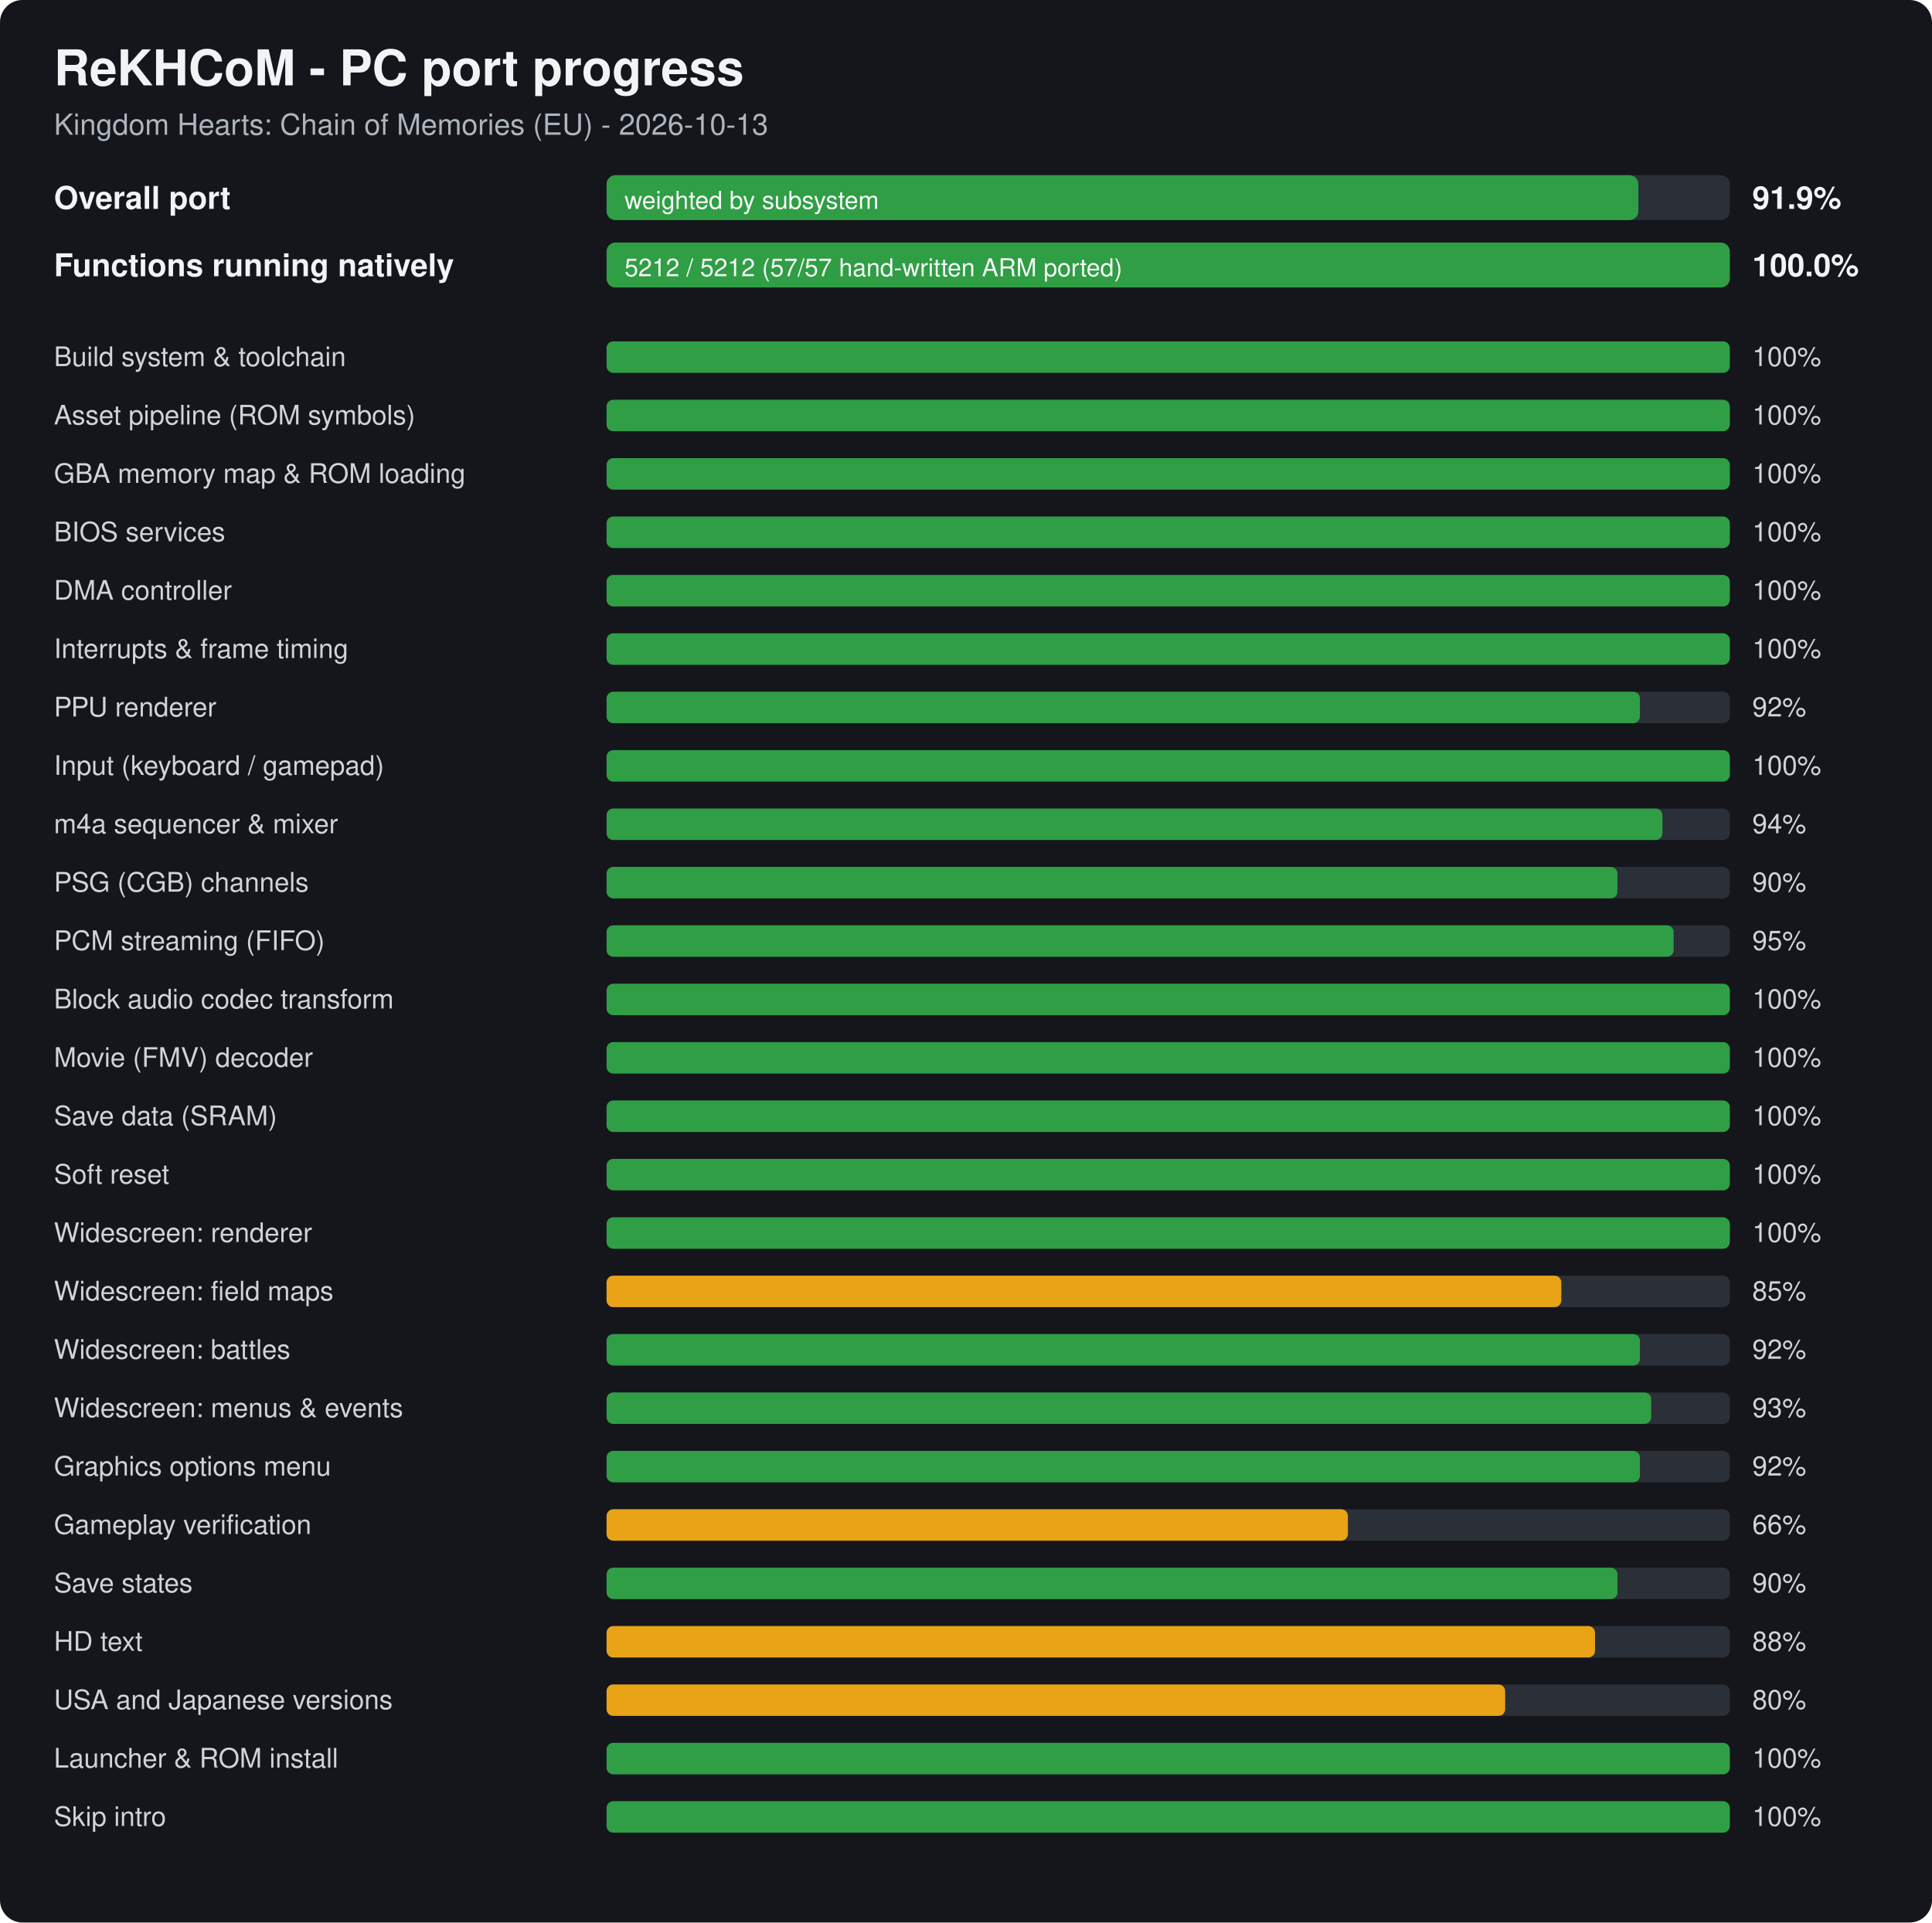
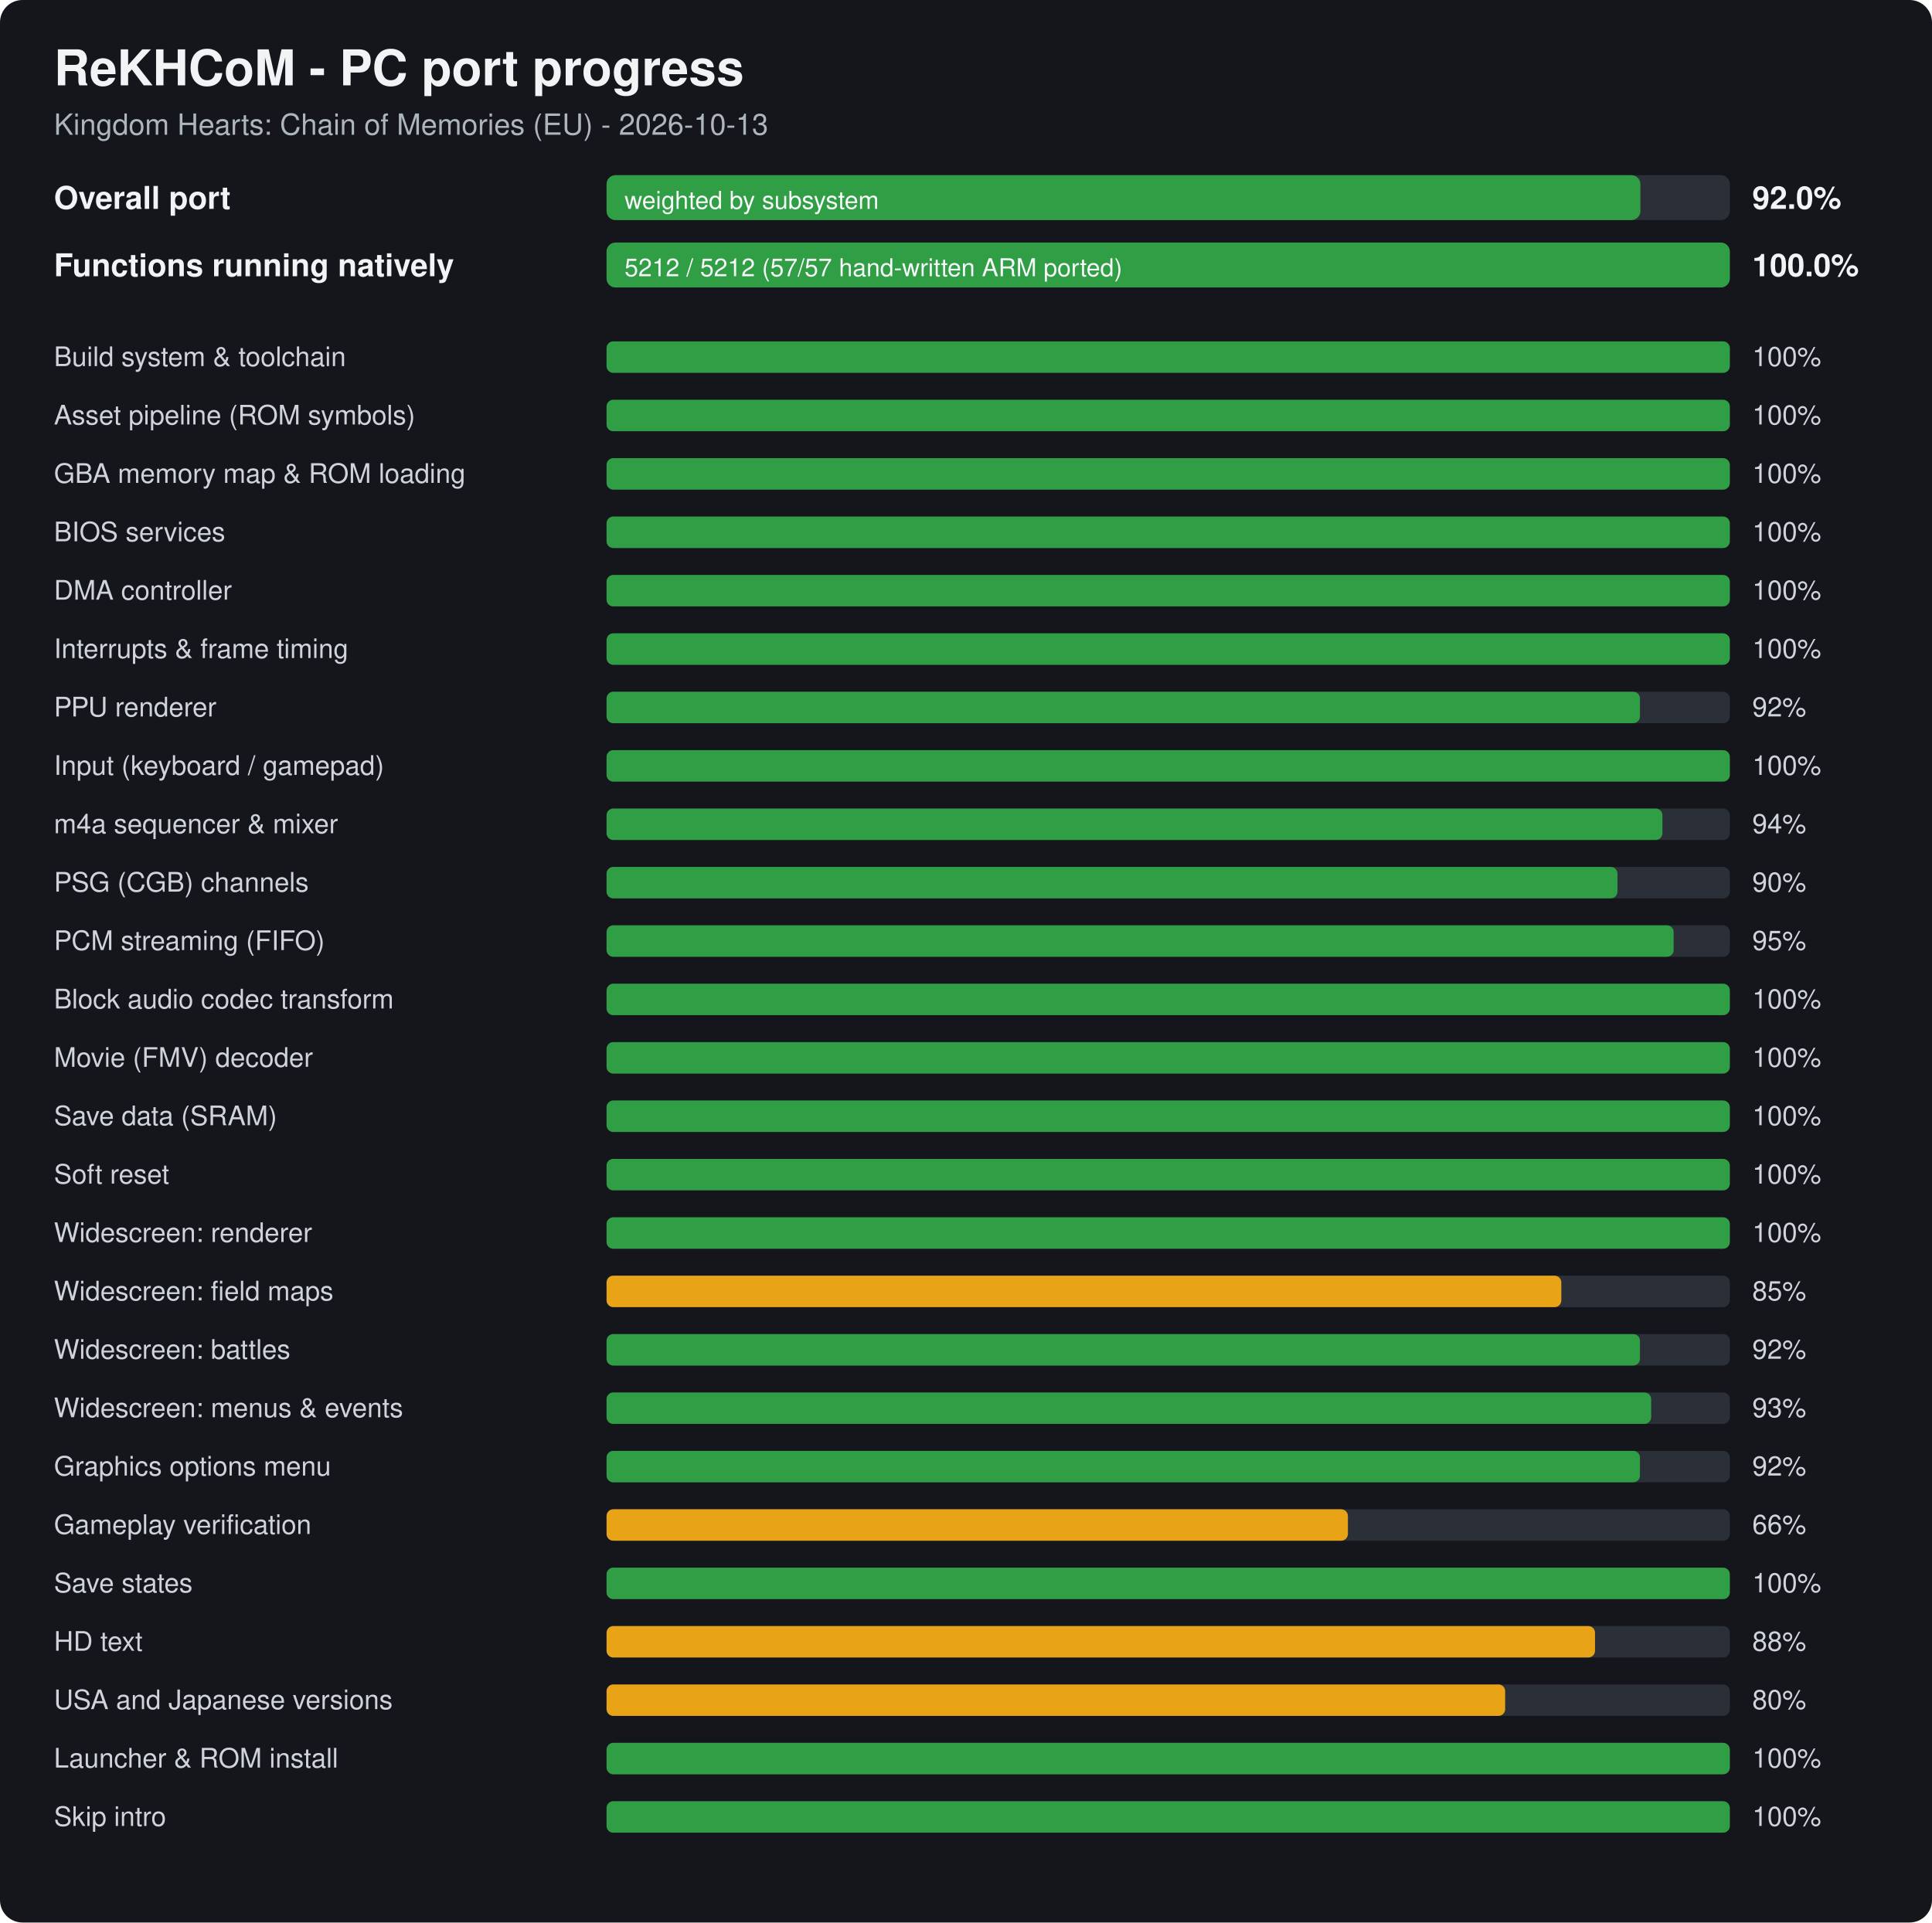
<svg xmlns="http://www.w3.org/2000/svg" width="860" height="856" viewBox="0 0 860 856" font-family="Segoe UI, Helvetica, Arial, sans-serif">
  <rect width="860" height="856" rx="10" fill="#14161c" />
  <text x="24" y="38" font-size="22" font-weight="700" fill="#f1f3f5">ReKHCoM - PC port progress</text>
  <text x="24" y="60" font-size="13" fill="#adb5bd">Kingdom Hearts: Chain of Memories (EU) - 2026-10-13</text>
  <text x="24" y="93" font-size="14" font-weight="600" fill="#f1f3f5">Overall port</text>
  <rect x="270" y="78" width="500" height="20" rx="4" fill="#2b2f38" />
-   <rect x="270" y="78" width="459.3" height="20" rx="4" fill="#2f9e44" />
-   <text x="780" y="93" font-size="14" font-weight="700" fill="#f1f3f5">91.9%</text>
+   <rect x="270" y="78" width="460.2" height="20" rx="4" fill="#2f9e44" />
+   <text x="780" y="93" font-size="14" font-weight="700" fill="#f1f3f5">92.0%</text>
  <text x="278" y="93" font-size="11" fill="#f8f9fa">weighted by subsystem</text>
  <text x="24" y="123" font-size="14" font-weight="600" fill="#f1f3f5">Functions running natively</text>
  <rect x="270" y="108" width="500" height="20" rx="4" fill="#2b2f38" />
  <rect x="270" y="108" width="500.0" height="20" rx="4" fill="#2f9e44" />
  <text x="780" y="123" font-size="14" font-weight="700" fill="#f1f3f5">100.0%</text>
  <text x="278" y="123" font-size="11" fill="#f8f9fa">5212 / 5212 (57/57 hand-written ARM ported)</text>
  <text x="24" y="163" font-size="12" fill="#ced4da">Build system &amp; toolchain</text>
  <rect x="270" y="152" width="500" height="14" rx="3" fill="#2b2f38" />
  <rect x="270" y="152" width="500.0" height="14" rx="3" fill="#2f9e44" />
  <text x="780" y="163" font-size="12" fill="#ced4da">100%</text>
  <text x="24" y="189" font-size="12" fill="#ced4da">Asset pipeline (ROM symbols)</text>
  <rect x="270" y="178" width="500" height="14" rx="3" fill="#2b2f38" />
  <rect x="270" y="178" width="500.0" height="14" rx="3" fill="#2f9e44" />
  <text x="780" y="189" font-size="12" fill="#ced4da">100%</text>
  <text x="24" y="215" font-size="12" fill="#ced4da">GBA memory map &amp; ROM loading</text>
  <rect x="270" y="204" width="500" height="14" rx="3" fill="#2b2f38" />
  <rect x="270" y="204" width="500.0" height="14" rx="3" fill="#2f9e44" />
  <text x="780" y="215" font-size="12" fill="#ced4da">100%</text>
  <text x="24" y="241" font-size="12" fill="#ced4da">BIOS services</text>
  <rect x="270" y="230" width="500" height="14" rx="3" fill="#2b2f38" />
  <rect x="270" y="230" width="500.0" height="14" rx="3" fill="#2f9e44" />
  <text x="780" y="241" font-size="12" fill="#ced4da">100%</text>
  <text x="24" y="267" font-size="12" fill="#ced4da">DMA controller</text>
  <rect x="270" y="256" width="500" height="14" rx="3" fill="#2b2f38" />
  <rect x="270" y="256" width="500.0" height="14" rx="3" fill="#2f9e44" />
  <text x="780" y="267" font-size="12" fill="#ced4da">100%</text>
  <text x="24" y="293" font-size="12" fill="#ced4da">Interrupts &amp; frame timing</text>
  <rect x="270" y="282" width="500" height="14" rx="3" fill="#2b2f38" />
  <rect x="270" y="282" width="500.0" height="14" rx="3" fill="#2f9e44" />
  <text x="780" y="293" font-size="12" fill="#ced4da">100%</text>
  <text x="24" y="319" font-size="12" fill="#ced4da">PPU renderer</text>
  <rect x="270" y="308" width="500" height="14" rx="3" fill="#2b2f38" />
  <rect x="270" y="308" width="460.0" height="14" rx="3" fill="#2f9e44" />
  <text x="780" y="319" font-size="12" fill="#ced4da">92%</text>
  <text x="24" y="345" font-size="12" fill="#ced4da">Input (keyboard / gamepad)</text>
  <rect x="270" y="334" width="500" height="14" rx="3" fill="#2b2f38" />
  <rect x="270" y="334" width="500.0" height="14" rx="3" fill="#2f9e44" />
  <text x="780" y="345" font-size="12" fill="#ced4da">100%</text>
  <text x="24" y="371" font-size="12" fill="#ced4da">m4a sequencer &amp; mixer</text>
  <rect x="270" y="360" width="500" height="14" rx="3" fill="#2b2f38" />
  <rect x="270" y="360" width="470.0" height="14" rx="3" fill="#2f9e44" />
  <text x="780" y="371" font-size="12" fill="#ced4da">94%</text>
  <text x="24" y="397" font-size="12" fill="#ced4da">PSG (CGB) channels</text>
  <rect x="270" y="386" width="500" height="14" rx="3" fill="#2b2f38" />
  <rect x="270" y="386" width="450.0" height="14" rx="3" fill="#2f9e44" />
  <text x="780" y="397" font-size="12" fill="#ced4da">90%</text>
  <text x="24" y="423" font-size="12" fill="#ced4da">PCM streaming (FIFO)</text>
  <rect x="270" y="412" width="500" height="14" rx="3" fill="#2b2f38" />
  <rect x="270" y="412" width="475.0" height="14" rx="3" fill="#2f9e44" />
  <text x="780" y="423" font-size="12" fill="#ced4da">95%</text>
  <text x="24" y="449" font-size="12" fill="#ced4da">Block audio codec transform</text>
  <rect x="270" y="438" width="500" height="14" rx="3" fill="#2b2f38" />
  <rect x="270" y="438" width="500.0" height="14" rx="3" fill="#2f9e44" />
  <text x="780" y="449" font-size="12" fill="#ced4da">100%</text>
  <text x="24" y="475" font-size="12" fill="#ced4da">Movie (FMV) decoder</text>
  <rect x="270" y="464" width="500" height="14" rx="3" fill="#2b2f38" />
  <rect x="270" y="464" width="500.0" height="14" rx="3" fill="#2f9e44" />
  <text x="780" y="475" font-size="12" fill="#ced4da">100%</text>
  <text x="24" y="501" font-size="12" fill="#ced4da">Save data (SRAM)</text>
  <rect x="270" y="490" width="500" height="14" rx="3" fill="#2b2f38" />
  <rect x="270" y="490" width="500.0" height="14" rx="3" fill="#2f9e44" />
  <text x="780" y="501" font-size="12" fill="#ced4da">100%</text>
  <text x="24" y="527" font-size="12" fill="#ced4da">Soft reset</text>
  <rect x="270" y="516" width="500" height="14" rx="3" fill="#2b2f38" />
  <rect x="270" y="516" width="500.0" height="14" rx="3" fill="#2f9e44" />
  <text x="780" y="527" font-size="12" fill="#ced4da">100%</text>
  <text x="24" y="553" font-size="12" fill="#ced4da">Widescreen: renderer</text>
  <rect x="270" y="542" width="500" height="14" rx="3" fill="#2b2f38" />
  <rect x="270" y="542" width="500.0" height="14" rx="3" fill="#2f9e44" />
  <text x="780" y="553" font-size="12" fill="#ced4da">100%</text>
  <text x="24" y="579" font-size="12" fill="#ced4da">Widescreen: field maps</text>
  <rect x="270" y="568" width="500" height="14" rx="3" fill="#2b2f38" />
  <rect x="270" y="568" width="425.0" height="14" rx="3" fill="#e8a317" />
  <text x="780" y="579" font-size="12" fill="#ced4da">85%</text>
  <text x="24" y="605" font-size="12" fill="#ced4da">Widescreen: battles</text>
  <rect x="270" y="594" width="500" height="14" rx="3" fill="#2b2f38" />
  <rect x="270" y="594" width="460.0" height="14" rx="3" fill="#2f9e44" />
  <text x="780" y="605" font-size="12" fill="#ced4da">92%</text>
  <text x="24" y="631" font-size="12" fill="#ced4da">Widescreen: menus &amp; events</text>
  <rect x="270" y="620" width="500" height="14" rx="3" fill="#2b2f38" />
  <rect x="270" y="620" width="465.0" height="14" rx="3" fill="#2f9e44" />
  <text x="780" y="631" font-size="12" fill="#ced4da">93%</text>
  <text x="24" y="657" font-size="12" fill="#ced4da">Graphics options menu</text>
  <rect x="270" y="646" width="500" height="14" rx="3" fill="#2b2f38" />
  <rect x="270" y="646" width="460.0" height="14" rx="3" fill="#2f9e44" />
  <text x="780" y="657" font-size="12" fill="#ced4da">92%</text>
  <text x="24" y="683" font-size="12" fill="#ced4da">Gameplay verification</text>
  <rect x="270" y="672" width="500" height="14" rx="3" fill="#2b2f38" />
  <rect x="270" y="672" width="330.0" height="14" rx="3" fill="#e8a317" />
  <text x="780" y="683" font-size="12" fill="#ced4da">66%</text>
  <text x="24" y="709" font-size="12" fill="#ced4da">Save states</text>
  <rect x="270" y="698" width="500" height="14" rx="3" fill="#2b2f38" />
-   <rect x="270" y="698" width="450.0" height="14" rx="3" fill="#2f9e44" />
-   <text x="780" y="709" font-size="12" fill="#ced4da">90%</text>
+   <rect x="270" y="698" width="500.0" height="14" rx="3" fill="#2f9e44" />
+   <text x="780" y="709" font-size="12" fill="#ced4da">100%</text>
  <text x="24" y="735" font-size="12" fill="#ced4da">HD text</text>
  <rect x="270" y="724" width="500" height="14" rx="3" fill="#2b2f38" />
  <rect x="270" y="724" width="440.0" height="14" rx="3" fill="#e8a317" />
  <text x="780" y="735" font-size="12" fill="#ced4da">88%</text>
  <text x="24" y="761" font-size="12" fill="#ced4da">USA and Japanese versions</text>
  <rect x="270" y="750" width="500" height="14" rx="3" fill="#2b2f38" />
  <rect x="270" y="750" width="400.0" height="14" rx="3" fill="#e8a317" />
  <text x="780" y="761" font-size="12" fill="#ced4da">80%</text>
  <text x="24" y="787" font-size="12" fill="#ced4da">Launcher &amp; ROM install</text>
  <rect x="270" y="776" width="500" height="14" rx="3" fill="#2b2f38" />
  <rect x="270" y="776" width="500.0" height="14" rx="3" fill="#2f9e44" />
  <text x="780" y="787" font-size="12" fill="#ced4da">100%</text>
  <text x="24" y="813" font-size="12" fill="#ced4da">Skip intro</text>
  <rect x="270" y="802" width="500" height="14" rx="3" fill="#2b2f38" />
  <rect x="270" y="802" width="500.0" height="14" rx="3" fill="#2f9e44" />
  <text x="780" y="813" font-size="12" fill="#ced4da">100%</text>
</svg>
